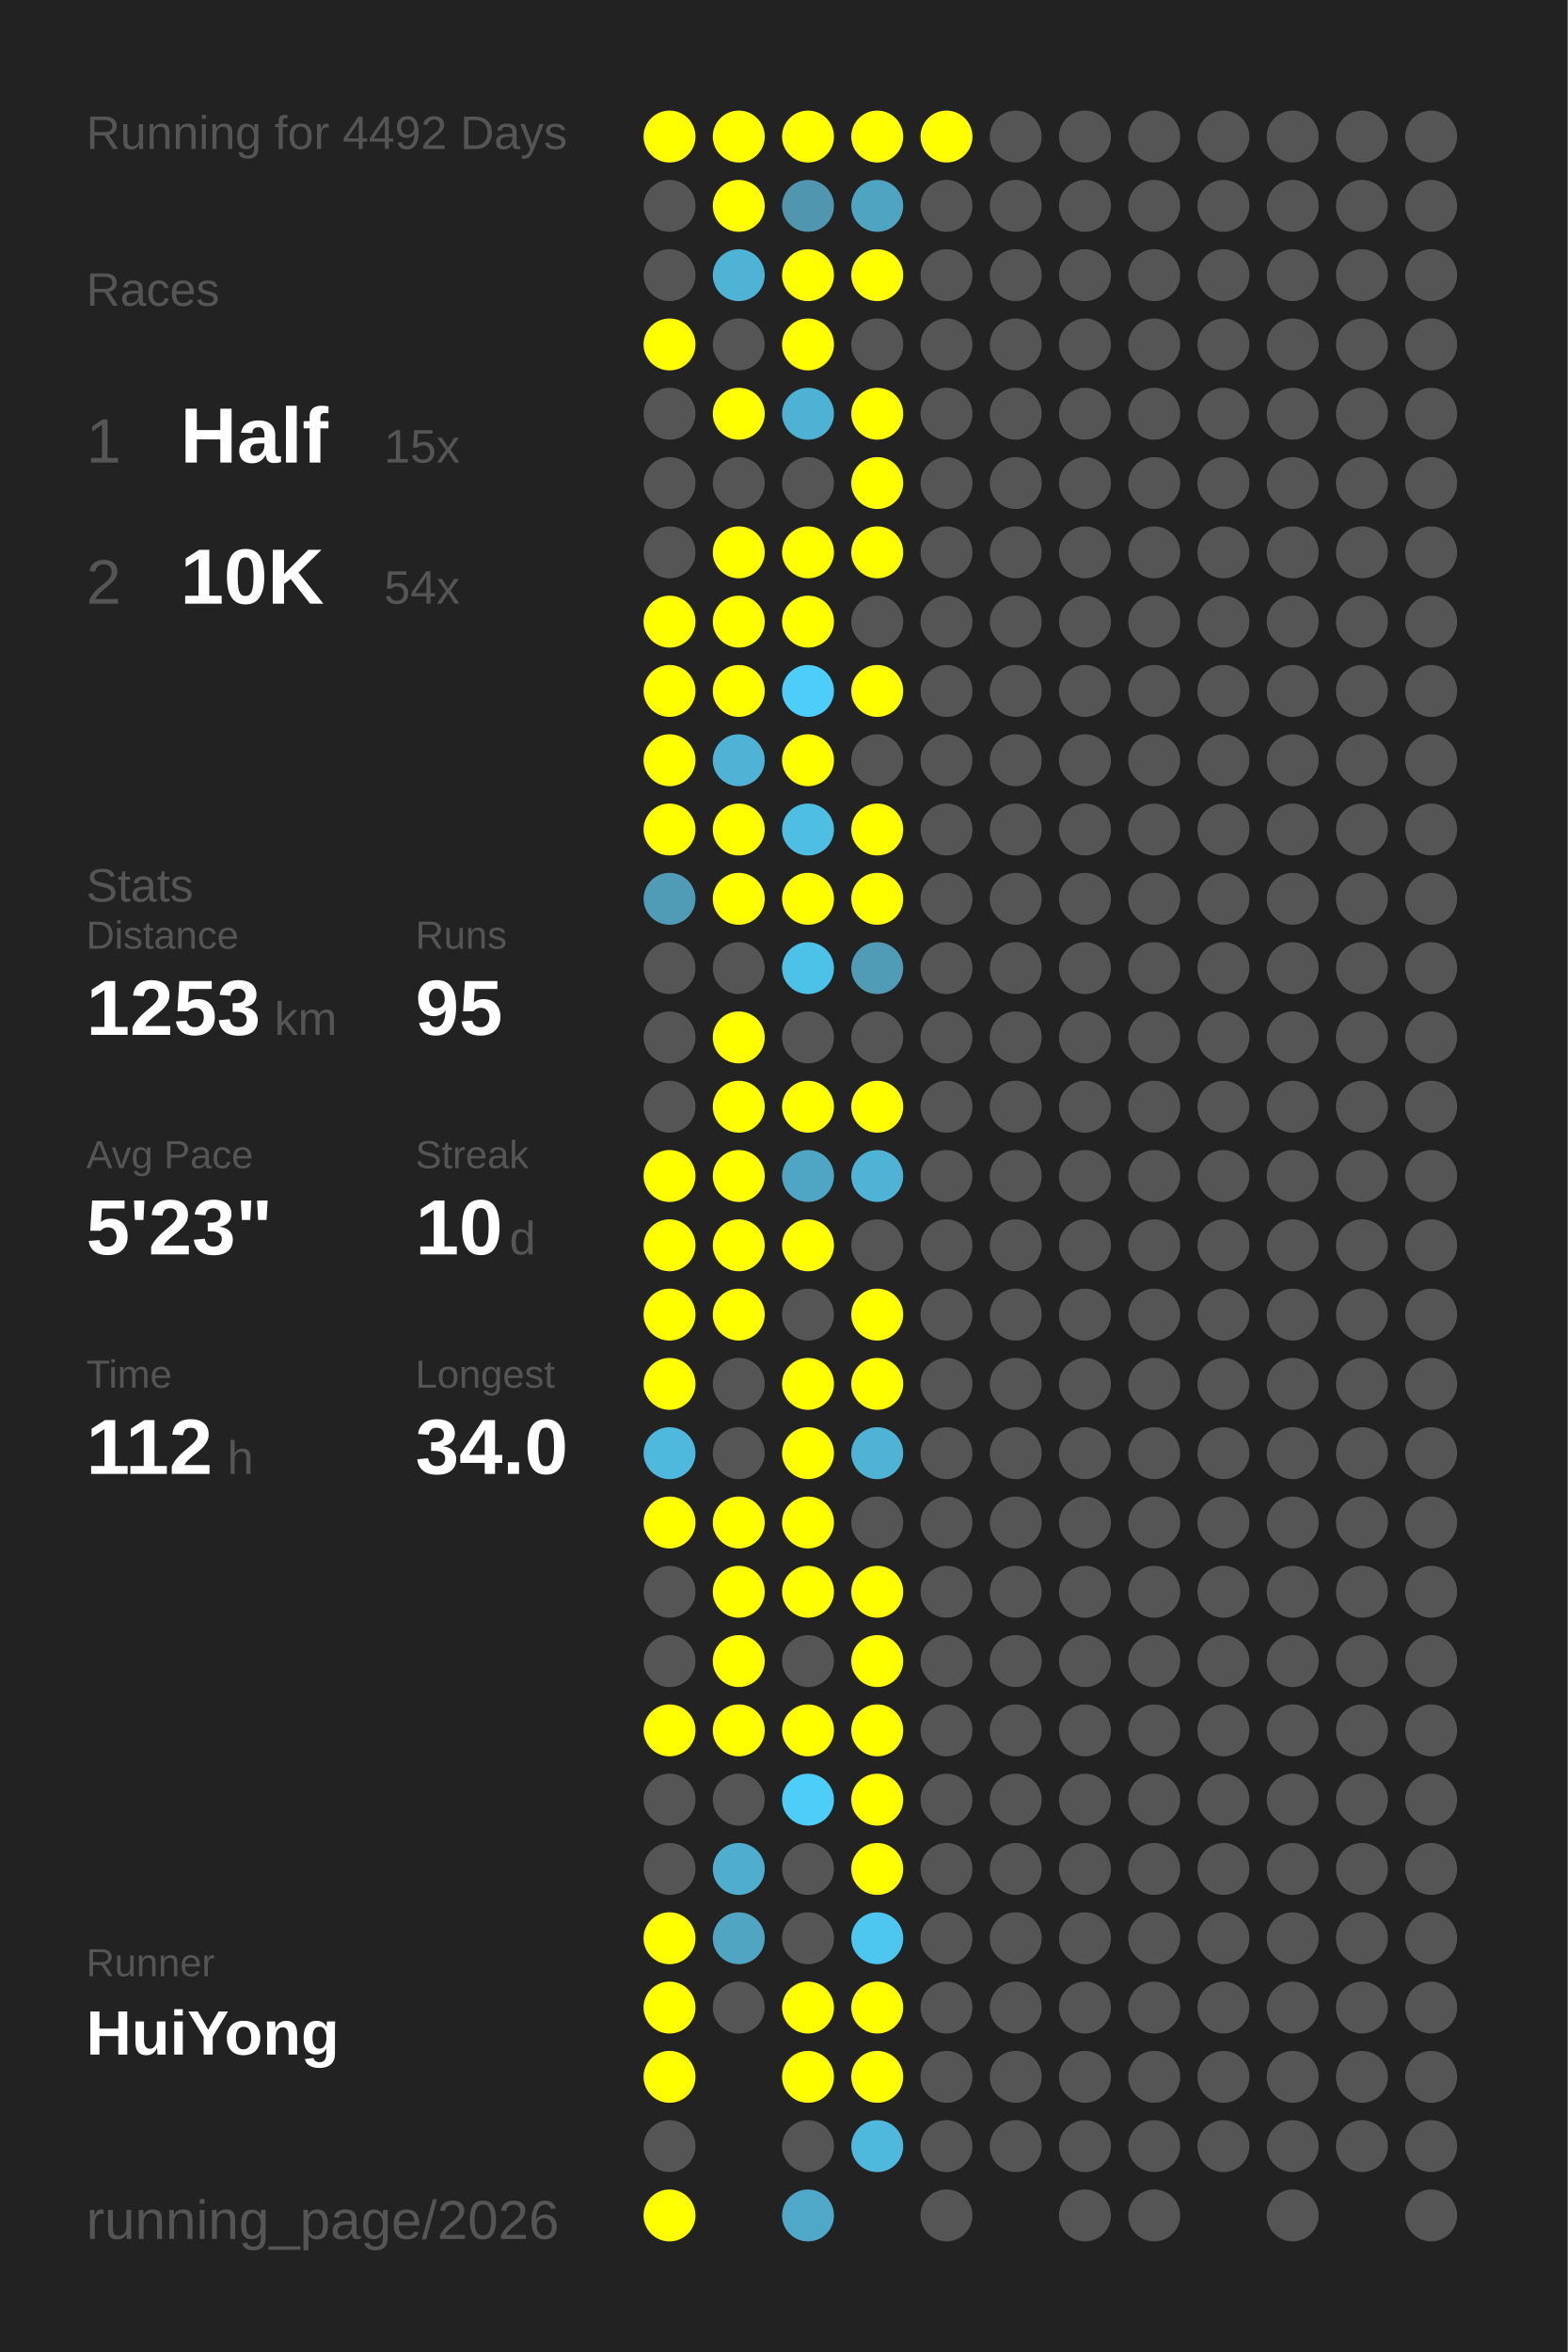
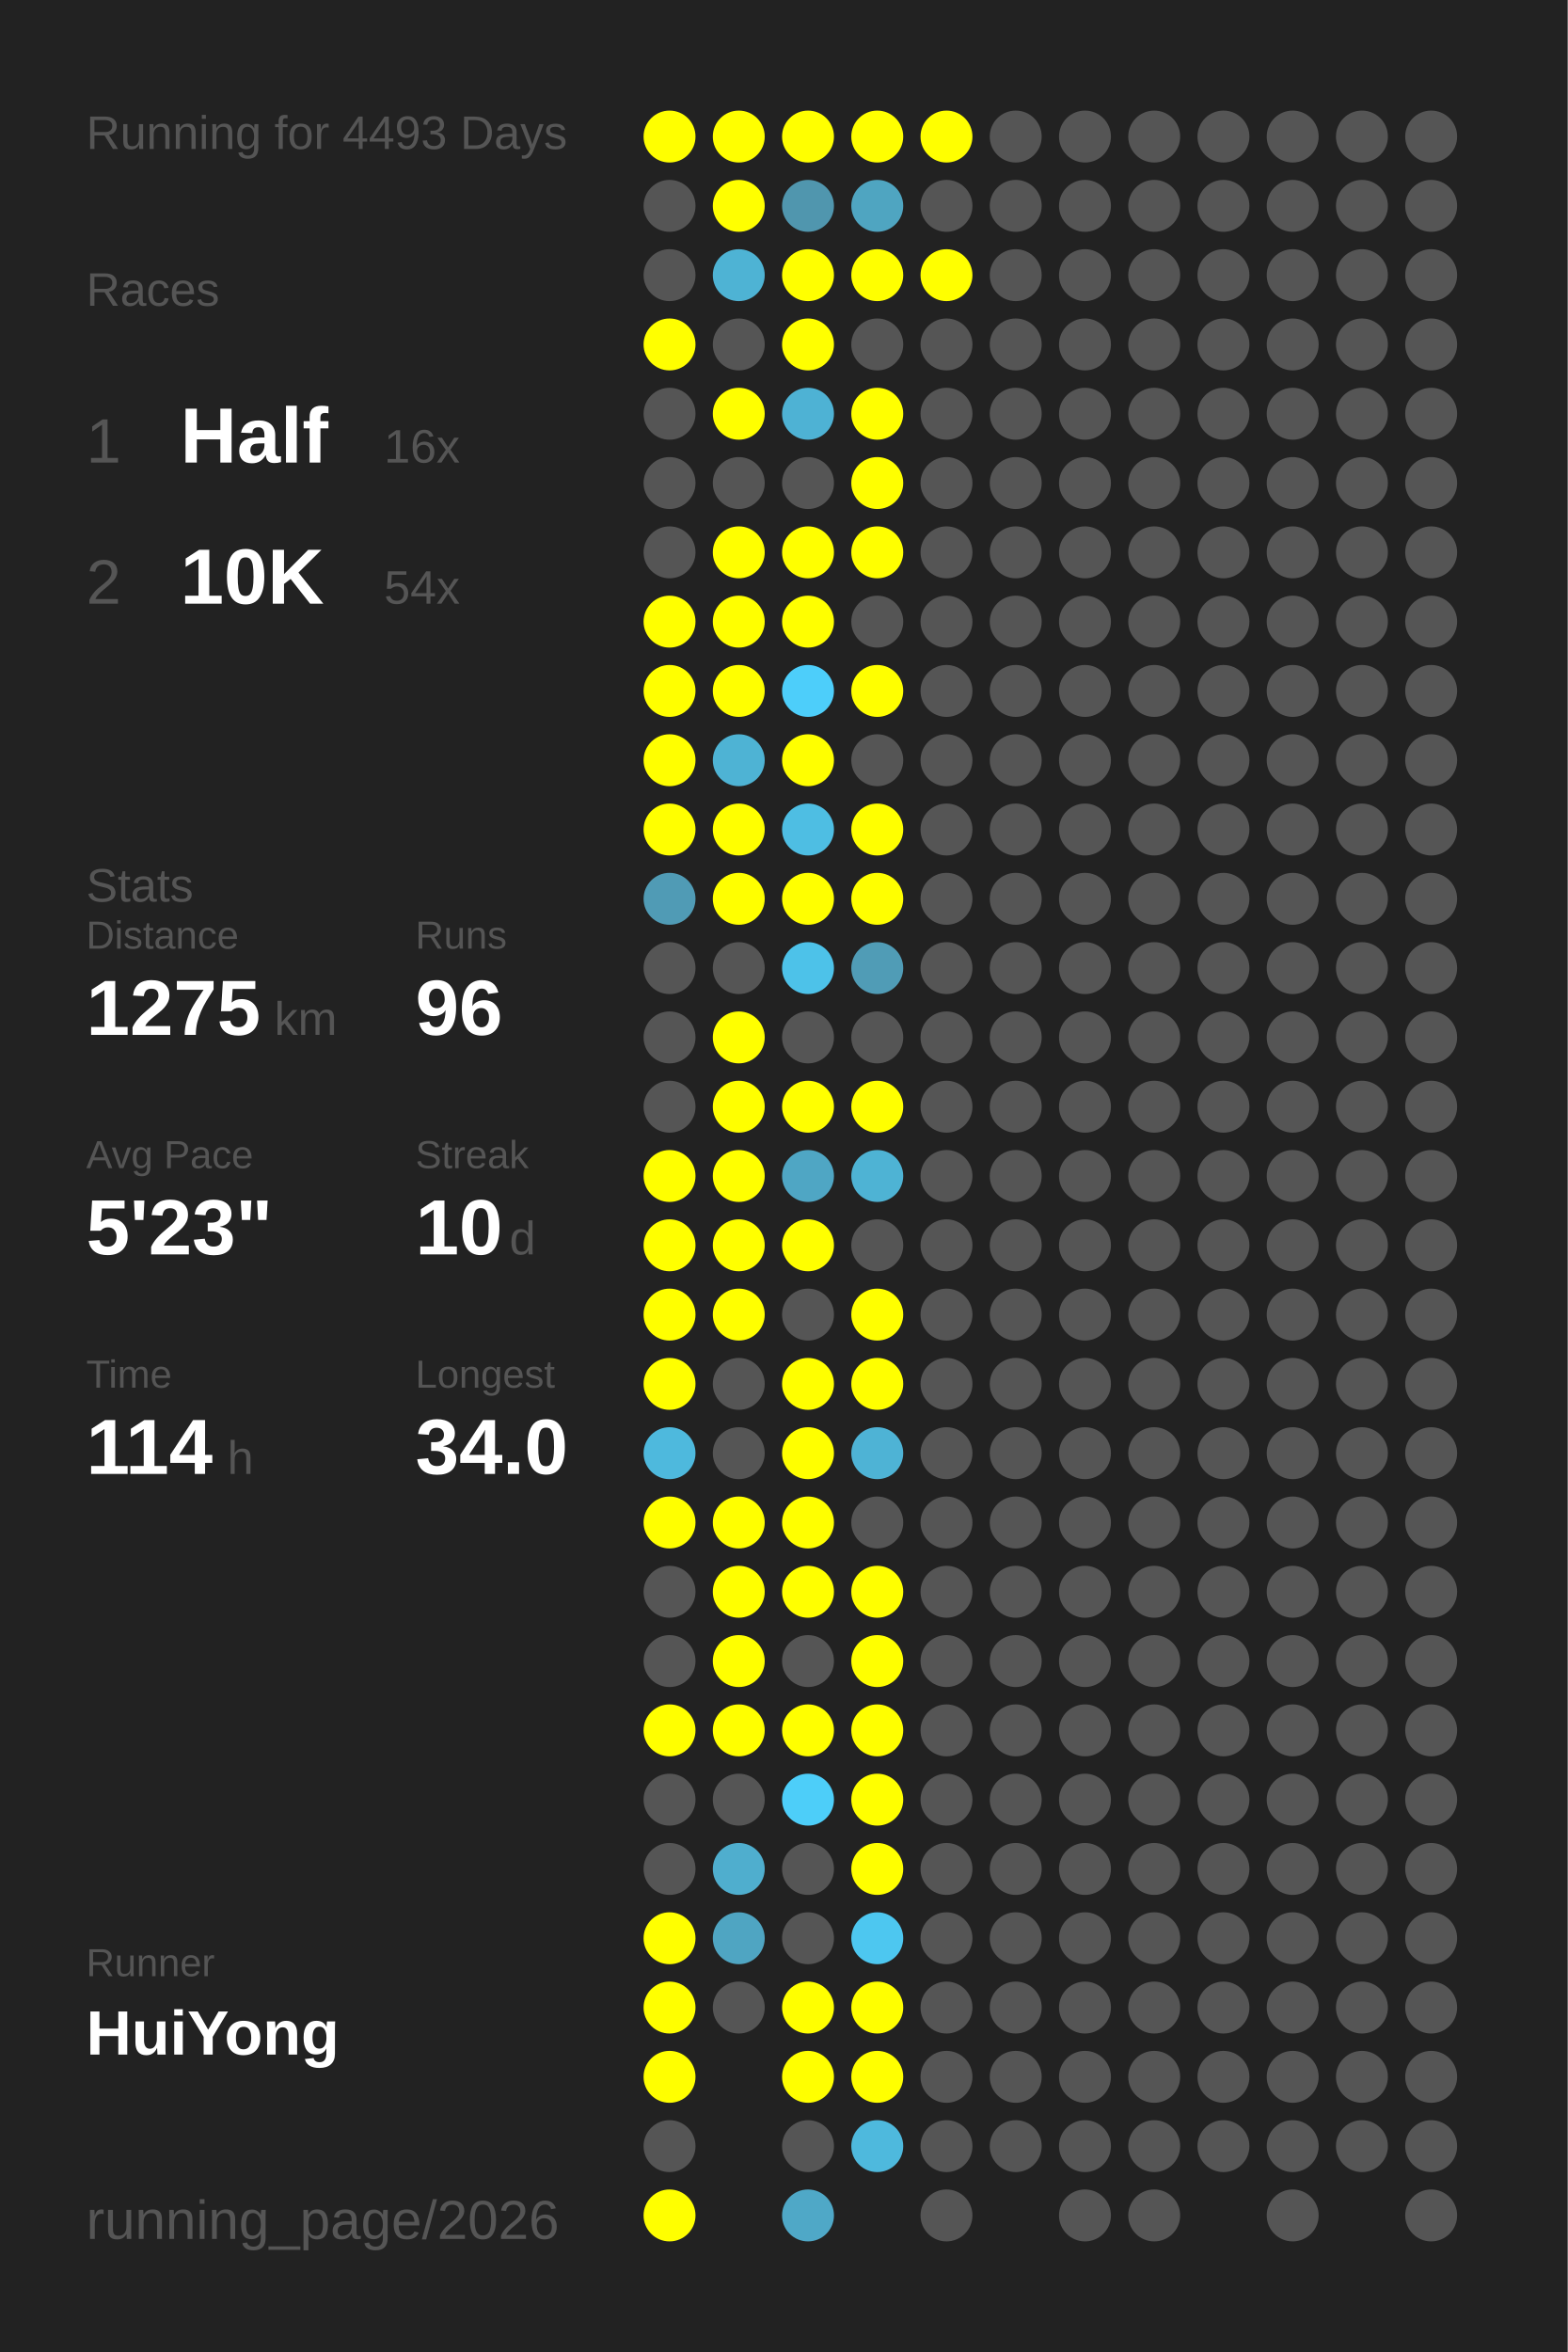
<svg xmlns="http://www.w3.org/2000/svg" baseProfile="full" height="300mm" version="1.1" viewBox="0,0,200,300" width="200mm">
  <defs />
  <rect fill="#222222" height="300" width="200" x="0" y="0" />
-   <text fill="#555555" style="font-size:6px; font-family:Arial;" x="11" y="19">Running for 4492 Days</text>
+   <text fill="#555555" style="font-size:6px; font-family:Arial;" x="11" y="19">Running for 4493 Days</text>
  <text fill="#555555" style="font-size:6px; font-family:Arial;" x="11" y="39">Races</text>
  <text fill="#555555" style="font-size:8px; font-family:Arial;" x="11" y="59">1</text>
  <text fill="#FFFFFF" style="font-size:10px; font-family:Arial; font-weight:bold;" x="23" y="59">Half</text>
-   <text fill="#555555" style="font-size:6px; font-family:Arial;" x="49" y="59">15x</text>
+   <text fill="#555555" style="font-size:6px; font-family:Arial;" x="49" y="59">16x</text>
  <text fill="#555555" style="font-size:8px; font-family:Arial;" x="11" y="77">2</text>
  <text fill="#FFFFFF" style="font-size:10px; font-family:Arial; font-weight:bold;" x="23" y="77">10K</text>
  <text fill="#555555" style="font-size:6px; font-family:Arial;" x="49" y="77">54x</text>
  <text fill="#555555" style="font-size:6px; font-family:Arial;" x="11" y="115">Stats</text>
  <text fill="#555555" style="font-size:5px; font-family:Arial;" x="11" y="121">Distance</text>
-   <text fill="#FFFFFF" style="font-size:10px; font-family:Arial; font-weight:bold;" x="11" y="132">1253</text>
+   <text fill="#FFFFFF" style="font-size:10px; font-family:Arial; font-weight:bold;" x="11" y="132">1275</text>
  <text fill="#555555" style="font-size:6px; font-family:Arial;" x="35" y="132">km</text>
  <text fill="#555555" style="font-size:5px; font-family:Arial;" x="53" y="121">Runs</text>
-   <text fill="#FFFFFF" style="font-size:10px; font-family:Arial; font-weight:bold;" x="53" y="132">95</text>
+   <text fill="#FFFFFF" style="font-size:10px; font-family:Arial; font-weight:bold;" x="53" y="132">96</text>
  <text fill="#555555" style="font-size:5px; font-family:Arial;" x="11" y="149">Avg Pace</text>
  <text fill="#FFFFFF" style="font-size:10px; font-family:Arial; font-weight:bold;" x="11" y="160">5'23"</text>
  <text fill="#555555" style="font-size:5px; font-family:Arial;" x="53" y="149">Streak</text>
  <text fill="#FFFFFF" style="font-size:10px; font-family:Arial; font-weight:bold;" x="53" y="160">10</text>
  <text fill="#555555" style="font-size:6px; font-family:Arial;" x="65" y="160">d</text>
  <text fill="#555555" style="font-size:5px; font-family:Arial;" x="11" y="177">Time</text>
-   <text fill="#FFFFFF" style="font-size:10px; font-family:Arial; font-weight:bold;" x="11" y="188">112</text>
+   <text fill="#FFFFFF" style="font-size:10px; font-family:Arial; font-weight:bold;" x="11" y="188">114</text>
  <text fill="#555555" style="font-size:6px; font-family:Arial;" x="29" y="188">h</text>
  <text fill="#555555" style="font-size:5px; font-family:Arial;" x="53" y="177">Longest</text>
  <text fill="#FFFFFF" style="font-size:10px; font-family:Arial; font-weight:bold;" x="53" y="188">34.0</text>
  <text fill="#555555" style="font-size:5px; font-family:Arial;" x="11" y="252.065">Runner</text>
  <text fill="#FFFFFF" style="font-size:8px; font-family:Arial; font-weight:bold;" x="11" y="262.065">HuiYong</text>
  <text fill="#555555" style="font-size:7px; font-family:Arial;" x="11" y="285.581">running_page/2026</text>
  <circle cx="85.417" cy="17.419" fill="#FFFF00" r="3.312" />
  <circle cx="85.417" cy="26.258" fill="#555555" r="3.312" />
  <circle cx="85.417" cy="35.097" fill="#555555" r="3.312" />
  <circle cx="85.417" cy="43.935" fill="#FFFF00" r="3.312" />
  <circle cx="85.417" cy="52.774" fill="#555555" r="3.312" />
  <circle cx="85.417" cy="61.613" fill="#555555" r="3.312" />
  <circle cx="85.417" cy="70.452" fill="#555555" r="3.312" />
  <circle cx="85.417" cy="79.29" fill="#FFFF00" r="3.312" />
  <circle cx="85.417" cy="88.129" fill="#FFFF00" r="3.312" />
  <circle cx="85.417" cy="96.968" fill="#FFFF00" r="3.312" />
  <circle cx="85.417" cy="105.806" fill="#FFFF00" r="3.312" />
  <circle cx="85.417" cy="114.645" fill="#509bb5" r="3.312" />
  <circle cx="85.417" cy="123.484" fill="#555555" r="3.312" />
  <circle cx="85.417" cy="132.323" fill="#555555" r="3.312" />
  <circle cx="85.417" cy="141.161" fill="#555555" r="3.312" />
  <circle cx="85.417" cy="150" fill="#FFFF00" r="3.312" />
  <circle cx="85.417" cy="158.839" fill="#FFFF00" r="3.312" />
  <circle cx="85.417" cy="167.677" fill="#FFFF00" r="3.312" />
  <circle cx="85.417" cy="176.516" fill="#FFFF00" r="3.312" />
  <circle cx="85.417" cy="185.355" fill="#4eb9dd" r="3.312" />
  <circle cx="85.417" cy="194.194" fill="#FFFF00" r="3.312" />
  <circle cx="85.417" cy="203.032" fill="#555555" r="3.312" />
  <circle cx="85.417" cy="211.871" fill="#555555" r="3.312" />
  <circle cx="85.417" cy="220.71" fill="#FFFF00" r="3.312" />
  <circle cx="85.417" cy="229.548" fill="#555555" r="3.312" />
  <circle cx="85.417" cy="238.387" fill="#555555" r="3.312" />
  <circle cx="85.417" cy="247.226" fill="#FFFF00" r="3.312" />
  <circle cx="85.417" cy="256.065" fill="#FFFF00" r="3.312" />
  <circle cx="85.417" cy="264.903" fill="#FFFF00" r="3.312" />
  <circle cx="85.417" cy="273.742" fill="#555555" r="3.312" />
  <circle cx="85.417" cy="282.581" fill="#FFFF00" r="3.312" />
  <circle cx="94.25" cy="17.419" fill="#FFFF00" r="3.312" />
  <circle cx="94.25" cy="26.258" fill="#FFFF00" r="3.312" />
  <circle cx="94.25" cy="35.097" fill="#4eb3d4" r="3.312" />
  <circle cx="94.25" cy="43.935" fill="#555555" r="3.312" />
  <circle cx="94.25" cy="52.774" fill="#FFFF00" r="3.312" />
  <circle cx="94.25" cy="61.613" fill="#555555" r="3.312" />
  <circle cx="94.25" cy="70.452" fill="#FFFF00" r="3.312" />
  <circle cx="94.25" cy="79.29" fill="#FFFF00" r="3.312" />
  <circle cx="94.25" cy="88.129" fill="#FFFF00" r="3.312" />
  <circle cx="94.25" cy="96.968" fill="#4eb3d4" r="3.312" />
  <circle cx="94.25" cy="105.806" fill="#FFFF00" r="3.312" />
  <circle cx="94.25" cy="114.645" fill="#FFFF00" r="3.312" />
  <circle cx="94.25" cy="123.484" fill="#555555" r="3.312" />
  <circle cx="94.25" cy="132.323" fill="#FFFF00" r="3.312" />
  <circle cx="94.25" cy="141.161" fill="#FFFF00" r="3.312" />
  <circle cx="94.25" cy="150" fill="#FFFF00" r="3.312" />
  <circle cx="94.25" cy="158.839" fill="#FFFF00" r="3.312" />
  <circle cx="94.25" cy="167.677" fill="#FFFF00" r="3.312" />
  <circle cx="94.25" cy="176.516" fill="#555555" r="3.312" />
  <circle cx="94.25" cy="185.355" fill="#555555" r="3.312" />
  <circle cx="94.25" cy="194.194" fill="#FFFF00" r="3.312" />
  <circle cx="94.25" cy="203.032" fill="#FFFF00" r="3.312" />
  <circle cx="94.25" cy="211.871" fill="#FFFF00" r="3.312" />
  <circle cx="94.25" cy="220.71" fill="#FFFF00" r="3.312" />
  <circle cx="94.25" cy="229.548" fill="#555555" r="3.312" />
  <circle cx="94.25" cy="238.387" fill="#4faece" r="3.312" />
  <circle cx="94.25" cy="247.226" fill="#4fa5c2" r="3.312" />
  <circle cx="94.25" cy="256.065" fill="#555555" r="3.312" />
  <circle cx="103.083" cy="17.419" fill="#FFFF00" r="3.312" />
  <circle cx="103.083" cy="26.258" fill="#5096ae" r="3.312" />
  <circle cx="103.083" cy="35.097" fill="#FFFF00" r="3.312" />
  <circle cx="103.083" cy="43.935" fill="#FFFF00" r="3.312" />
  <circle cx="103.083" cy="52.774" fill="#4eb2d4" r="3.312" />
  <circle cx="103.083" cy="61.613" fill="#555555" r="3.312" />
  <circle cx="103.083" cy="70.452" fill="#FFFF00" r="3.312" />
  <circle cx="103.083" cy="79.29" fill="#FFFF00" r="3.312" />
  <circle cx="103.083" cy="88.129" fill="#4dcefa" r="3.312" />
  <circle cx="103.083" cy="96.968" fill="#FFFF00" r="3.312" />
  <circle cx="103.083" cy="105.806" fill="#4ebee3" r="3.312" />
  <circle cx="103.083" cy="114.645" fill="#FFFF00" r="3.312" />
  <circle cx="103.083" cy="123.484" fill="#4dc2e9" r="3.312" />
  <circle cx="103.083" cy="132.323" fill="#555555" r="3.312" />
  <circle cx="103.083" cy="141.161" fill="#FFFF00" r="3.312" />
  <circle cx="103.083" cy="150" fill="#4fa6c4" r="3.312" />
  <circle cx="103.083" cy="158.839" fill="#FFFF00" r="3.312" />
  <circle cx="103.083" cy="167.677" fill="#555555" r="3.312" />
  <circle cx="103.083" cy="176.516" fill="#FFFF00" r="3.312" />
  <circle cx="103.083" cy="185.355" fill="#FFFF00" r="3.312" />
  <circle cx="103.083" cy="194.194" fill="#FFFF00" r="3.312" />
  <circle cx="103.083" cy="203.032" fill="#FFFF00" r="3.312" />
  <circle cx="103.083" cy="211.871" fill="#555555" r="3.312" />
  <circle cx="103.083" cy="220.71" fill="#FFFF00" r="3.312" />
  <circle cx="103.083" cy="229.548" fill="#4dcef9" r="3.312" />
  <circle cx="103.083" cy="238.387" fill="#555555" r="3.312" />
  <circle cx="103.083" cy="247.226" fill="#555555" r="3.312" />
  <circle cx="103.083" cy="256.065" fill="#FFFF00" r="3.312" />
  <circle cx="103.083" cy="264.903" fill="#FFFF00" r="3.312" />
  <circle cx="103.083" cy="273.742" fill="#555555" r="3.312" />
  <circle cx="103.083" cy="282.581" fill="#4fa8c7" r="3.312" />
  <circle cx="111.917" cy="17.419" fill="#FFFF00" r="3.312" />
  <circle cx="111.917" cy="26.258" fill="#4fa5c1" r="3.312" />
  <circle cx="111.917" cy="35.097" fill="#FFFF00" r="3.312" />
  <circle cx="111.917" cy="43.935" fill="#555555" r="3.312" />
  <circle cx="111.917" cy="52.774" fill="#FFFF00" r="3.312" />
  <circle cx="111.917" cy="61.613" fill="#FFFF00" r="3.312" />
  <circle cx="111.917" cy="70.452" fill="#FFFF00" r="3.312" />
  <circle cx="111.917" cy="79.29" fill="#555555" r="3.312" />
  <circle cx="111.917" cy="88.129" fill="#FFFF00" r="3.312" />
  <circle cx="111.917" cy="96.968" fill="#555555" r="3.312" />
  <circle cx="111.917" cy="105.806" fill="#FFFF00" r="3.312" />
  <circle cx="111.917" cy="114.645" fill="#FFFF00" r="3.312" />
  <circle cx="111.917" cy="123.484" fill="#509cb6" r="3.312" />
  <circle cx="111.917" cy="132.323" fill="#555555" r="3.312" />
  <circle cx="111.917" cy="141.161" fill="#FFFF00" r="3.312" />
  <circle cx="111.917" cy="150" fill="#4eb3d4" r="3.312" />
  <circle cx="111.917" cy="158.839" fill="#555555" r="3.312" />
  <circle cx="111.917" cy="167.677" fill="#FFFF00" r="3.312" />
  <circle cx="111.917" cy="176.516" fill="#FFFF00" r="3.312" />
  <circle cx="111.917" cy="185.355" fill="#4eb3d5" r="3.312" />
  <circle cx="111.917" cy="194.194" fill="#555555" r="3.312" />
  <circle cx="111.917" cy="203.032" fill="#FFFF00" r="3.312" />
  <circle cx="111.917" cy="211.871" fill="#FFFF00" r="3.312" />
  <circle cx="111.917" cy="220.71" fill="#FFFF00" r="3.312" />
  <circle cx="111.917" cy="229.548" fill="#FFFF00" r="3.312" />
  <circle cx="111.917" cy="238.387" fill="#FFFF00" r="3.312" />
  <circle cx="111.917" cy="247.226" fill="#4dc7f0" r="3.312" />
  <circle cx="111.917" cy="256.065" fill="#FFFF00" r="3.312" />
  <circle cx="111.917" cy="264.903" fill="#FFFF00" r="3.312" />
  <circle cx="111.917" cy="273.742" fill="#4eb9dd" r="3.312" />
  <circle cx="120.75" cy="17.419" fill="#FFFF00" r="3.312" />
  <circle cx="120.75" cy="26.258" fill="#555555" r="3.312" />
-   <circle cx="120.75" cy="35.097" fill="#555555" r="3.312" />
+   <circle cx="120.75" cy="35.097" fill="#FFFF00" r="3.312" />
  <circle cx="120.75" cy="43.935" fill="#555555" r="3.312" />
  <circle cx="120.75" cy="52.774" fill="#555555" r="3.312" />
  <circle cx="120.75" cy="61.613" fill="#555555" r="3.312" />
  <circle cx="120.75" cy="70.452" fill="#555555" r="3.312" />
  <circle cx="120.75" cy="79.29" fill="#555555" r="3.312" />
  <circle cx="120.75" cy="88.129" fill="#555555" r="3.312" />
  <circle cx="120.75" cy="96.968" fill="#555555" r="3.312" />
  <circle cx="120.75" cy="105.806" fill="#555555" r="3.312" />
  <circle cx="120.75" cy="114.645" fill="#555555" r="3.312" />
  <circle cx="120.75" cy="123.484" fill="#555555" r="3.312" />
  <circle cx="120.75" cy="132.323" fill="#555555" r="3.312" />
  <circle cx="120.75" cy="141.161" fill="#555555" r="3.312" />
  <circle cx="120.75" cy="150" fill="#555555" r="3.312" />
  <circle cx="120.75" cy="158.839" fill="#555555" r="3.312" />
  <circle cx="120.75" cy="167.677" fill="#555555" r="3.312" />
  <circle cx="120.75" cy="176.516" fill="#555555" r="3.312" />
  <circle cx="120.75" cy="185.355" fill="#555555" r="3.312" />
  <circle cx="120.75" cy="194.194" fill="#555555" r="3.312" />
  <circle cx="120.75" cy="203.032" fill="#555555" r="3.312" />
  <circle cx="120.75" cy="211.871" fill="#555555" r="3.312" />
  <circle cx="120.75" cy="220.71" fill="#555555" r="3.312" />
  <circle cx="120.75" cy="229.548" fill="#555555" r="3.312" />
  <circle cx="120.75" cy="238.387" fill="#555555" r="3.312" />
  <circle cx="120.75" cy="247.226" fill="#555555" r="3.312" />
  <circle cx="120.75" cy="256.065" fill="#555555" r="3.312" />
  <circle cx="120.75" cy="264.903" fill="#555555" r="3.312" />
  <circle cx="120.75" cy="273.742" fill="#555555" r="3.312" />
  <circle cx="120.75" cy="282.581" fill="#555555" r="3.312" />
  <circle cx="129.583" cy="17.419" fill="#555555" r="3.312" />
  <circle cx="129.583" cy="26.258" fill="#555555" r="3.312" />
  <circle cx="129.583" cy="35.097" fill="#555555" r="3.312" />
  <circle cx="129.583" cy="43.935" fill="#555555" r="3.312" />
  <circle cx="129.583" cy="52.774" fill="#555555" r="3.312" />
  <circle cx="129.583" cy="61.613" fill="#555555" r="3.312" />
  <circle cx="129.583" cy="70.452" fill="#555555" r="3.312" />
  <circle cx="129.583" cy="79.29" fill="#555555" r="3.312" />
  <circle cx="129.583" cy="88.129" fill="#555555" r="3.312" />
  <circle cx="129.583" cy="96.968" fill="#555555" r="3.312" />
  <circle cx="129.583" cy="105.806" fill="#555555" r="3.312" />
  <circle cx="129.583" cy="114.645" fill="#555555" r="3.312" />
  <circle cx="129.583" cy="123.484" fill="#555555" r="3.312" />
  <circle cx="129.583" cy="132.323" fill="#555555" r="3.312" />
  <circle cx="129.583" cy="141.161" fill="#555555" r="3.312" />
  <circle cx="129.583" cy="150" fill="#555555" r="3.312" />
  <circle cx="129.583" cy="158.839" fill="#555555" r="3.312" />
  <circle cx="129.583" cy="167.677" fill="#555555" r="3.312" />
  <circle cx="129.583" cy="176.516" fill="#555555" r="3.312" />
  <circle cx="129.583" cy="185.355" fill="#555555" r="3.312" />
  <circle cx="129.583" cy="194.194" fill="#555555" r="3.312" />
  <circle cx="129.583" cy="203.032" fill="#555555" r="3.312" />
  <circle cx="129.583" cy="211.871" fill="#555555" r="3.312" />
  <circle cx="129.583" cy="220.71" fill="#555555" r="3.312" />
  <circle cx="129.583" cy="229.548" fill="#555555" r="3.312" />
  <circle cx="129.583" cy="238.387" fill="#555555" r="3.312" />
  <circle cx="129.583" cy="247.226" fill="#555555" r="3.312" />
  <circle cx="129.583" cy="256.065" fill="#555555" r="3.312" />
  <circle cx="129.583" cy="264.903" fill="#555555" r="3.312" />
  <circle cx="129.583" cy="273.742" fill="#555555" r="3.312" />
  <circle cx="138.417" cy="17.419" fill="#555555" r="3.312" />
  <circle cx="138.417" cy="26.258" fill="#555555" r="3.312" />
  <circle cx="138.417" cy="35.097" fill="#555555" r="3.312" />
  <circle cx="138.417" cy="43.935" fill="#555555" r="3.312" />
  <circle cx="138.417" cy="52.774" fill="#555555" r="3.312" />
  <circle cx="138.417" cy="61.613" fill="#555555" r="3.312" />
  <circle cx="138.417" cy="70.452" fill="#555555" r="3.312" />
  <circle cx="138.417" cy="79.29" fill="#555555" r="3.312" />
  <circle cx="138.417" cy="88.129" fill="#555555" r="3.312" />
  <circle cx="138.417" cy="96.968" fill="#555555" r="3.312" />
  <circle cx="138.417" cy="105.806" fill="#555555" r="3.312" />
  <circle cx="138.417" cy="114.645" fill="#555555" r="3.312" />
  <circle cx="138.417" cy="123.484" fill="#555555" r="3.312" />
  <circle cx="138.417" cy="132.323" fill="#555555" r="3.312" />
  <circle cx="138.417" cy="141.161" fill="#555555" r="3.312" />
  <circle cx="138.417" cy="150" fill="#555555" r="3.312" />
  <circle cx="138.417" cy="158.839" fill="#555555" r="3.312" />
  <circle cx="138.417" cy="167.677" fill="#555555" r="3.312" />
  <circle cx="138.417" cy="176.516" fill="#555555" r="3.312" />
  <circle cx="138.417" cy="185.355" fill="#555555" r="3.312" />
  <circle cx="138.417" cy="194.194" fill="#555555" r="3.312" />
  <circle cx="138.417" cy="203.032" fill="#555555" r="3.312" />
  <circle cx="138.417" cy="211.871" fill="#555555" r="3.312" />
  <circle cx="138.417" cy="220.71" fill="#555555" r="3.312" />
  <circle cx="138.417" cy="229.548" fill="#555555" r="3.312" />
  <circle cx="138.417" cy="238.387" fill="#555555" r="3.312" />
  <circle cx="138.417" cy="247.226" fill="#555555" r="3.312" />
  <circle cx="138.417" cy="256.065" fill="#555555" r="3.312" />
  <circle cx="138.417" cy="264.903" fill="#555555" r="3.312" />
  <circle cx="138.417" cy="273.742" fill="#555555" r="3.312" />
  <circle cx="138.417" cy="282.581" fill="#555555" r="3.312" />
  <circle cx="147.25" cy="17.419" fill="#555555" r="3.312" />
  <circle cx="147.25" cy="26.258" fill="#555555" r="3.312" />
  <circle cx="147.25" cy="35.097" fill="#555555" r="3.312" />
  <circle cx="147.25" cy="43.935" fill="#555555" r="3.312" />
  <circle cx="147.25" cy="52.774" fill="#555555" r="3.312" />
  <circle cx="147.25" cy="61.613" fill="#555555" r="3.312" />
  <circle cx="147.25" cy="70.452" fill="#555555" r="3.312" />
  <circle cx="147.25" cy="79.29" fill="#555555" r="3.312" />
  <circle cx="147.25" cy="88.129" fill="#555555" r="3.312" />
  <circle cx="147.25" cy="96.968" fill="#555555" r="3.312" />
  <circle cx="147.25" cy="105.806" fill="#555555" r="3.312" />
  <circle cx="147.25" cy="114.645" fill="#555555" r="3.312" />
  <circle cx="147.25" cy="123.484" fill="#555555" r="3.312" />
  <circle cx="147.25" cy="132.323" fill="#555555" r="3.312" />
  <circle cx="147.25" cy="141.161" fill="#555555" r="3.312" />
  <circle cx="147.25" cy="150" fill="#555555" r="3.312" />
  <circle cx="147.25" cy="158.839" fill="#555555" r="3.312" />
  <circle cx="147.25" cy="167.677" fill="#555555" r="3.312" />
  <circle cx="147.25" cy="176.516" fill="#555555" r="3.312" />
  <circle cx="147.25" cy="185.355" fill="#555555" r="3.312" />
  <circle cx="147.25" cy="194.194" fill="#555555" r="3.312" />
  <circle cx="147.25" cy="203.032" fill="#555555" r="3.312" />
  <circle cx="147.25" cy="211.871" fill="#555555" r="3.312" />
  <circle cx="147.25" cy="220.71" fill="#555555" r="3.312" />
  <circle cx="147.25" cy="229.548" fill="#555555" r="3.312" />
  <circle cx="147.25" cy="238.387" fill="#555555" r="3.312" />
  <circle cx="147.25" cy="247.226" fill="#555555" r="3.312" />
  <circle cx="147.25" cy="256.065" fill="#555555" r="3.312" />
  <circle cx="147.25" cy="264.903" fill="#555555" r="3.312" />
  <circle cx="147.25" cy="273.742" fill="#555555" r="3.312" />
  <circle cx="147.25" cy="282.581" fill="#555555" r="3.312" />
  <circle cx="156.083" cy="17.419" fill="#555555" r="3.312" />
  <circle cx="156.083" cy="26.258" fill="#555555" r="3.312" />
  <circle cx="156.083" cy="35.097" fill="#555555" r="3.312" />
  <circle cx="156.083" cy="43.935" fill="#555555" r="3.312" />
  <circle cx="156.083" cy="52.774" fill="#555555" r="3.312" />
  <circle cx="156.083" cy="61.613" fill="#555555" r="3.312" />
  <circle cx="156.083" cy="70.452" fill="#555555" r="3.312" />
  <circle cx="156.083" cy="79.29" fill="#555555" r="3.312" />
  <circle cx="156.083" cy="88.129" fill="#555555" r="3.312" />
  <circle cx="156.083" cy="96.968" fill="#555555" r="3.312" />
  <circle cx="156.083" cy="105.806" fill="#555555" r="3.312" />
  <circle cx="156.083" cy="114.645" fill="#555555" r="3.312" />
  <circle cx="156.083" cy="123.484" fill="#555555" r="3.312" />
  <circle cx="156.083" cy="132.323" fill="#555555" r="3.312" />
  <circle cx="156.083" cy="141.161" fill="#555555" r="3.312" />
  <circle cx="156.083" cy="150" fill="#555555" r="3.312" />
  <circle cx="156.083" cy="158.839" fill="#555555" r="3.312" />
  <circle cx="156.083" cy="167.677" fill="#555555" r="3.312" />
  <circle cx="156.083" cy="176.516" fill="#555555" r="3.312" />
  <circle cx="156.083" cy="185.355" fill="#555555" r="3.312" />
  <circle cx="156.083" cy="194.194" fill="#555555" r="3.312" />
  <circle cx="156.083" cy="203.032" fill="#555555" r="3.312" />
  <circle cx="156.083" cy="211.871" fill="#555555" r="3.312" />
  <circle cx="156.083" cy="220.71" fill="#555555" r="3.312" />
  <circle cx="156.083" cy="229.548" fill="#555555" r="3.312" />
  <circle cx="156.083" cy="238.387" fill="#555555" r="3.312" />
  <circle cx="156.083" cy="247.226" fill="#555555" r="3.312" />
  <circle cx="156.083" cy="256.065" fill="#555555" r="3.312" />
  <circle cx="156.083" cy="264.903" fill="#555555" r="3.312" />
  <circle cx="156.083" cy="273.742" fill="#555555" r="3.312" />
  <circle cx="164.917" cy="17.419" fill="#555555" r="3.312" />
  <circle cx="164.917" cy="26.258" fill="#555555" r="3.312" />
  <circle cx="164.917" cy="35.097" fill="#555555" r="3.312" />
  <circle cx="164.917" cy="43.935" fill="#555555" r="3.312" />
  <circle cx="164.917" cy="52.774" fill="#555555" r="3.312" />
  <circle cx="164.917" cy="61.613" fill="#555555" r="3.312" />
  <circle cx="164.917" cy="70.452" fill="#555555" r="3.312" />
  <circle cx="164.917" cy="79.29" fill="#555555" r="3.312" />
  <circle cx="164.917" cy="88.129" fill="#555555" r="3.312" />
  <circle cx="164.917" cy="96.968" fill="#555555" r="3.312" />
  <circle cx="164.917" cy="105.806" fill="#555555" r="3.312" />
  <circle cx="164.917" cy="114.645" fill="#555555" r="3.312" />
  <circle cx="164.917" cy="123.484" fill="#555555" r="3.312" />
  <circle cx="164.917" cy="132.323" fill="#555555" r="3.312" />
  <circle cx="164.917" cy="141.161" fill="#555555" r="3.312" />
  <circle cx="164.917" cy="150" fill="#555555" r="3.312" />
  <circle cx="164.917" cy="158.839" fill="#555555" r="3.312" />
  <circle cx="164.917" cy="167.677" fill="#555555" r="3.312" />
  <circle cx="164.917" cy="176.516" fill="#555555" r="3.312" />
  <circle cx="164.917" cy="185.355" fill="#555555" r="3.312" />
  <circle cx="164.917" cy="194.194" fill="#555555" r="3.312" />
  <circle cx="164.917" cy="203.032" fill="#555555" r="3.312" />
  <circle cx="164.917" cy="211.871" fill="#555555" r="3.312" />
  <circle cx="164.917" cy="220.71" fill="#555555" r="3.312" />
  <circle cx="164.917" cy="229.548" fill="#555555" r="3.312" />
  <circle cx="164.917" cy="238.387" fill="#555555" r="3.312" />
  <circle cx="164.917" cy="247.226" fill="#555555" r="3.312" />
  <circle cx="164.917" cy="256.065" fill="#555555" r="3.312" />
  <circle cx="164.917" cy="264.903" fill="#555555" r="3.312" />
  <circle cx="164.917" cy="273.742" fill="#555555" r="3.312" />
  <circle cx="164.917" cy="282.581" fill="#555555" r="3.312" />
  <circle cx="173.75" cy="17.419" fill="#555555" r="3.312" />
  <circle cx="173.75" cy="26.258" fill="#555555" r="3.312" />
  <circle cx="173.75" cy="35.097" fill="#555555" r="3.312" />
  <circle cx="173.75" cy="43.935" fill="#555555" r="3.312" />
  <circle cx="173.75" cy="52.774" fill="#555555" r="3.312" />
  <circle cx="173.75" cy="61.613" fill="#555555" r="3.312" />
  <circle cx="173.75" cy="70.452" fill="#555555" r="3.312" />
  <circle cx="173.75" cy="79.29" fill="#555555" r="3.312" />
  <circle cx="173.75" cy="88.129" fill="#555555" r="3.312" />
  <circle cx="173.75" cy="96.968" fill="#555555" r="3.312" />
  <circle cx="173.75" cy="105.806" fill="#555555" r="3.312" />
  <circle cx="173.75" cy="114.645" fill="#555555" r="3.312" />
  <circle cx="173.75" cy="123.484" fill="#555555" r="3.312" />
  <circle cx="173.75" cy="132.323" fill="#555555" r="3.312" />
  <circle cx="173.75" cy="141.161" fill="#555555" r="3.312" />
  <circle cx="173.75" cy="150" fill="#555555" r="3.312" />
  <circle cx="173.75" cy="158.839" fill="#555555" r="3.312" />
  <circle cx="173.75" cy="167.677" fill="#555555" r="3.312" />
  <circle cx="173.75" cy="176.516" fill="#555555" r="3.312" />
  <circle cx="173.75" cy="185.355" fill="#555555" r="3.312" />
  <circle cx="173.75" cy="194.194" fill="#555555" r="3.312" />
  <circle cx="173.75" cy="203.032" fill="#555555" r="3.312" />
  <circle cx="173.75" cy="211.871" fill="#555555" r="3.312" />
  <circle cx="173.75" cy="220.71" fill="#555555" r="3.312" />
  <circle cx="173.75" cy="229.548" fill="#555555" r="3.312" />
  <circle cx="173.75" cy="238.387" fill="#555555" r="3.312" />
  <circle cx="173.75" cy="247.226" fill="#555555" r="3.312" />
  <circle cx="173.75" cy="256.065" fill="#555555" r="3.312" />
  <circle cx="173.75" cy="264.903" fill="#555555" r="3.312" />
  <circle cx="173.75" cy="273.742" fill="#555555" r="3.312" />
  <circle cx="182.583" cy="17.419" fill="#555555" r="3.312" />
  <circle cx="182.583" cy="26.258" fill="#555555" r="3.312" />
  <circle cx="182.583" cy="35.097" fill="#555555" r="3.312" />
  <circle cx="182.583" cy="43.935" fill="#555555" r="3.312" />
  <circle cx="182.583" cy="52.774" fill="#555555" r="3.312" />
  <circle cx="182.583" cy="61.613" fill="#555555" r="3.312" />
  <circle cx="182.583" cy="70.452" fill="#555555" r="3.312" />
  <circle cx="182.583" cy="79.29" fill="#555555" r="3.312" />
  <circle cx="182.583" cy="88.129" fill="#555555" r="3.312" />
  <circle cx="182.583" cy="96.968" fill="#555555" r="3.312" />
  <circle cx="182.583" cy="105.806" fill="#555555" r="3.312" />
  <circle cx="182.583" cy="114.645" fill="#555555" r="3.312" />
  <circle cx="182.583" cy="123.484" fill="#555555" r="3.312" />
  <circle cx="182.583" cy="132.323" fill="#555555" r="3.312" />
  <circle cx="182.583" cy="141.161" fill="#555555" r="3.312" />
  <circle cx="182.583" cy="150" fill="#555555" r="3.312" />
  <circle cx="182.583" cy="158.839" fill="#555555" r="3.312" />
  <circle cx="182.583" cy="167.677" fill="#555555" r="3.312" />
  <circle cx="182.583" cy="176.516" fill="#555555" r="3.312" />
  <circle cx="182.583" cy="185.355" fill="#555555" r="3.312" />
  <circle cx="182.583" cy="194.194" fill="#555555" r="3.312" />
  <circle cx="182.583" cy="203.032" fill="#555555" r="3.312" />
  <circle cx="182.583" cy="211.871" fill="#555555" r="3.312" />
  <circle cx="182.583" cy="220.71" fill="#555555" r="3.312" />
  <circle cx="182.583" cy="229.548" fill="#555555" r="3.312" />
  <circle cx="182.583" cy="238.387" fill="#555555" r="3.312" />
  <circle cx="182.583" cy="247.226" fill="#555555" r="3.312" />
  <circle cx="182.583" cy="256.065" fill="#555555" r="3.312" />
  <circle cx="182.583" cy="264.903" fill="#555555" r="3.312" />
  <circle cx="182.583" cy="273.742" fill="#555555" r="3.312" />
  <circle cx="182.583" cy="282.581" fill="#555555" r="3.312" />
</svg>
